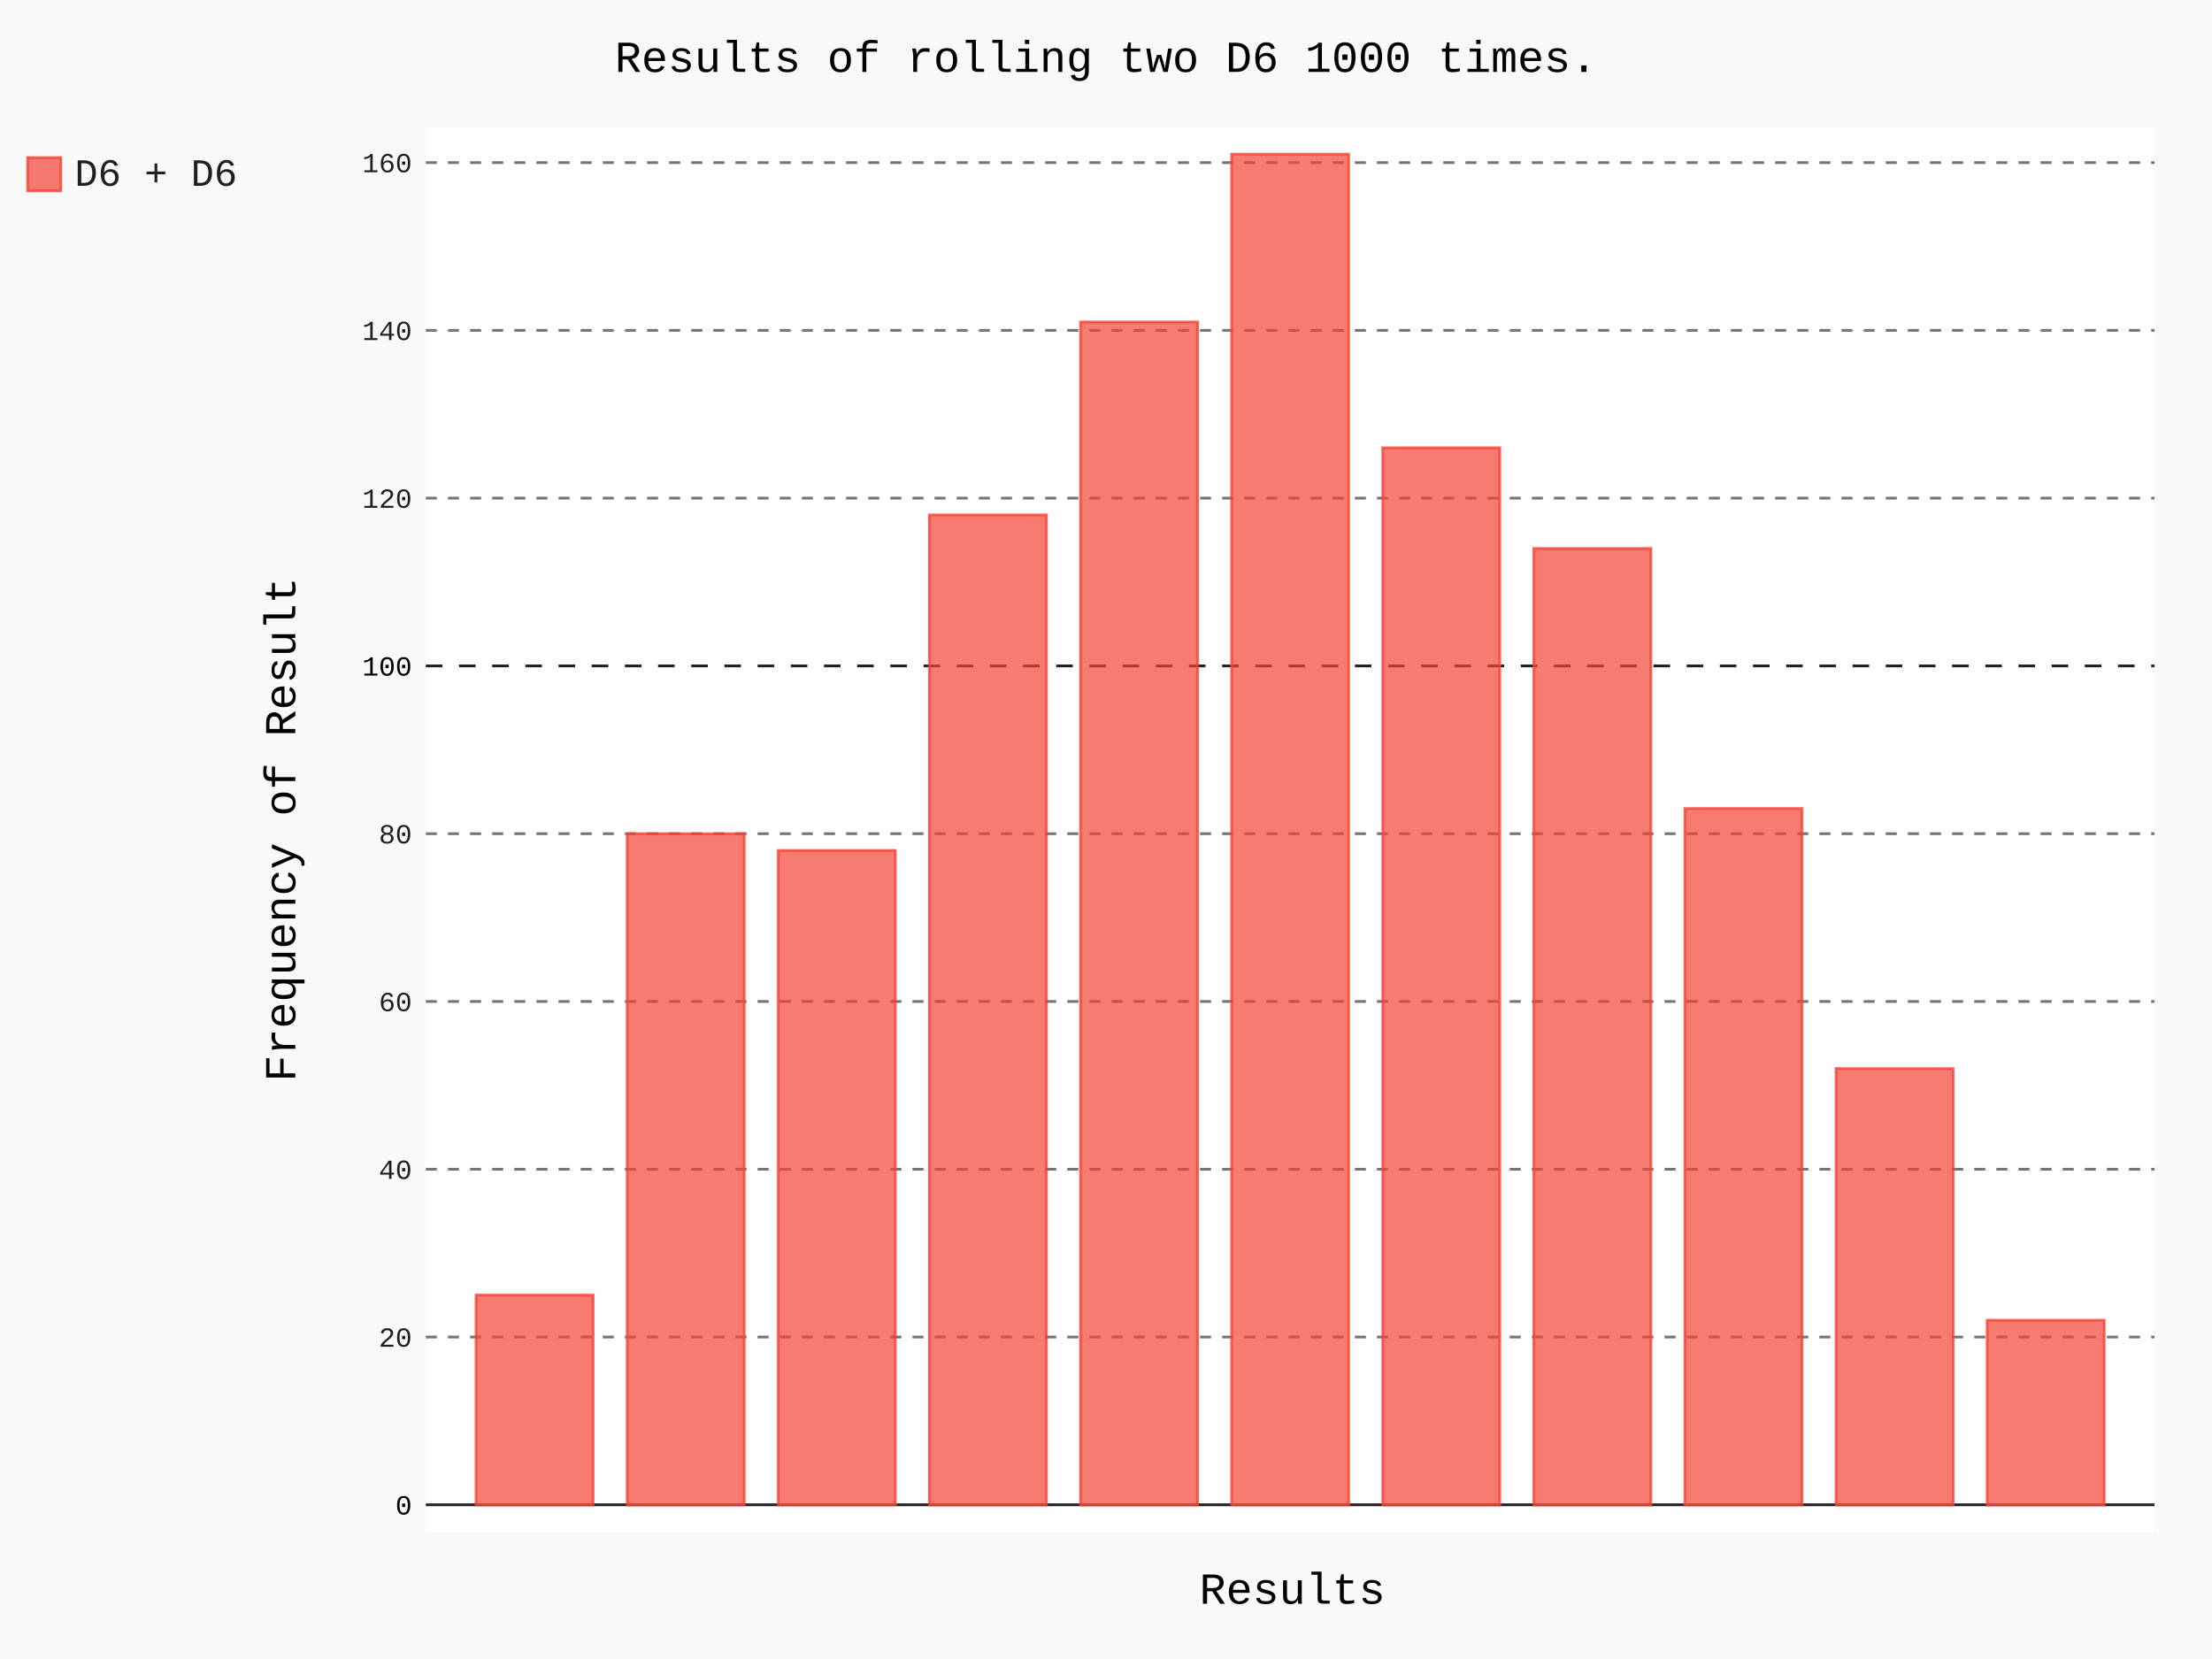
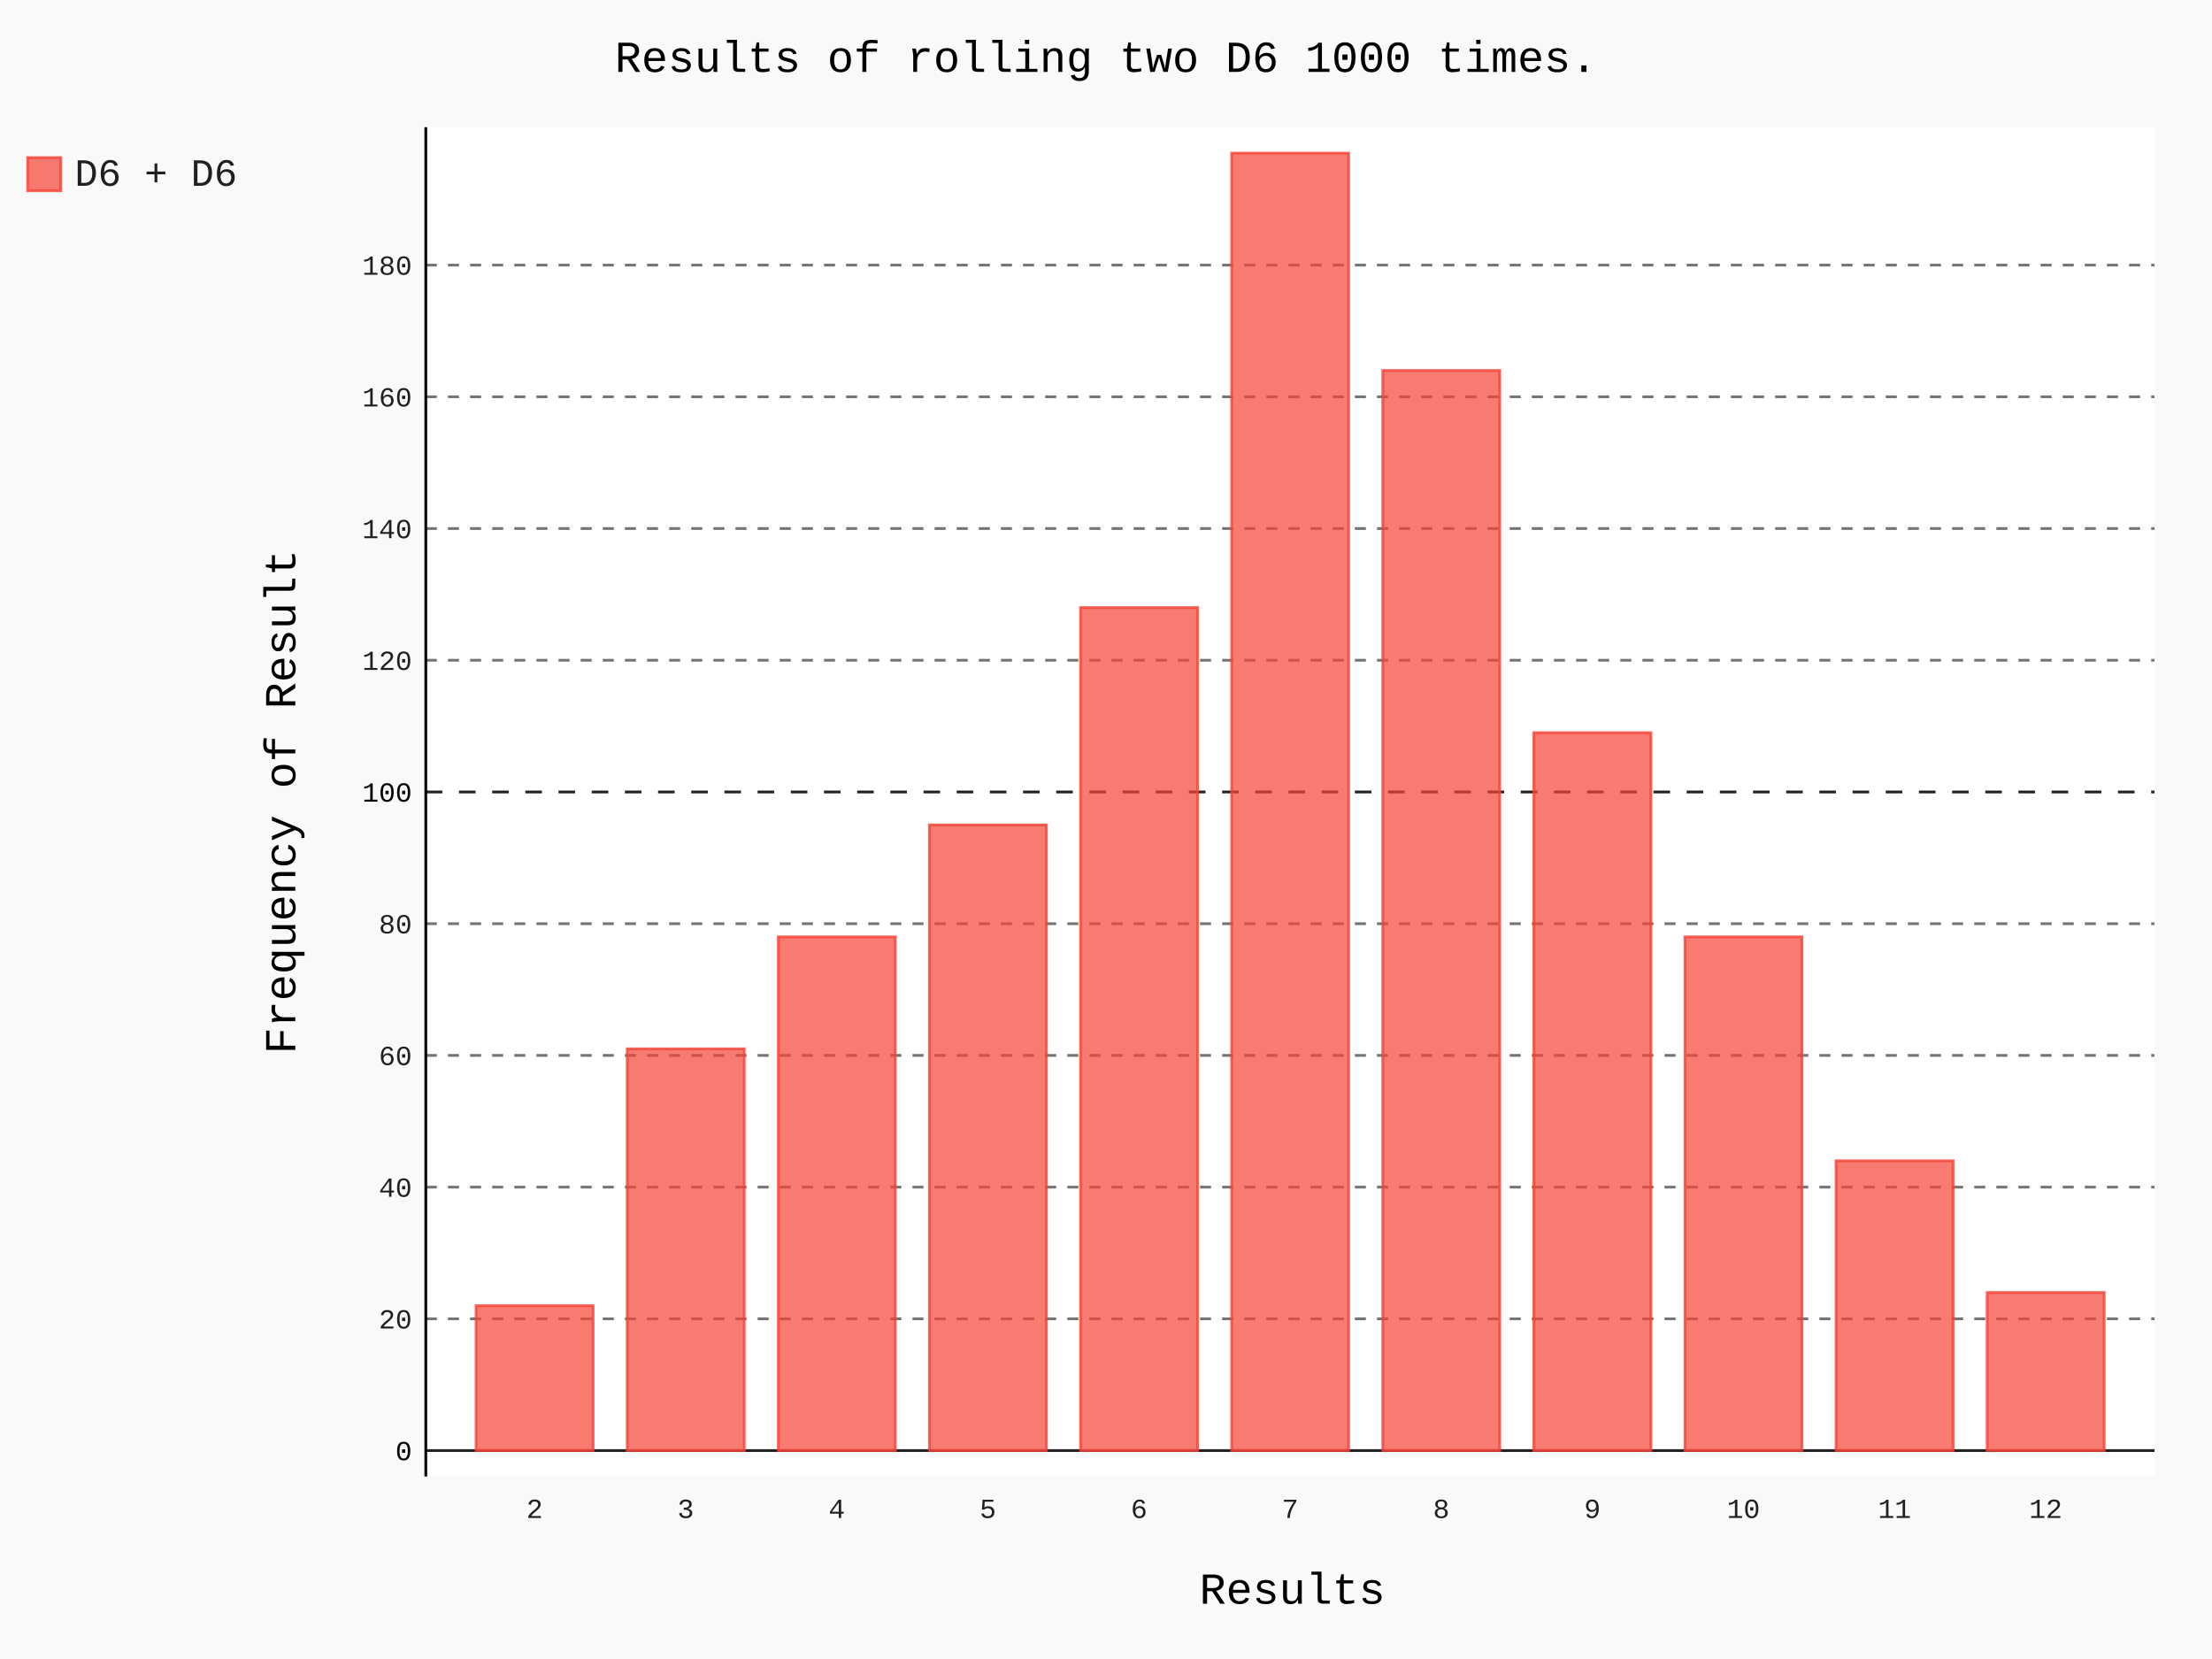
- <svg xmlns="http://www.w3.org/2000/svg" id="chart-a651f458-df55-476a-86e9-bc7556fcbe15" class="pygal-chart" viewBox="0 0 800 600">
+ <svg xmlns="http://www.w3.org/2000/svg" id="chart-16c3280c-7536-4fa9-9ac0-8d09e69529ed" class="pygal-chart" viewBox="0 0 800 600">
  <defs>
-     <style type="text/css">#chart-a651f458-df55-476a-86e9-bc7556fcbe15{-webkit-user-select:none;-webkit-font-smoothing:antialiased;font-family:Consolas,"Liberation Mono",Menlo,Courier,monospace}#chart-a651f458-df55-476a-86e9-bc7556fcbe15 .title{font-family:Consolas,"Liberation Mono",Menlo,Courier,monospace;font-size:16px}#chart-a651f458-df55-476a-86e9-bc7556fcbe15 .legends .legend text{font-family:Consolas,"Liberation Mono",Menlo,Courier,monospace;font-size:14px}#chart-a651f458-df55-476a-86e9-bc7556fcbe15 .axis text{font-family:Consolas,"Liberation Mono",Menlo,Courier,monospace;font-size:10px}#chart-a651f458-df55-476a-86e9-bc7556fcbe15 .axis text.major{font-family:Consolas,"Liberation Mono",Menlo,Courier,monospace;font-size:10px}#chart-a651f458-df55-476a-86e9-bc7556fcbe15 .text-overlay text.value{font-family:Consolas,"Liberation Mono",Menlo,Courier,monospace;font-size:16px}#chart-a651f458-df55-476a-86e9-bc7556fcbe15 .text-overlay text.label{font-family:Consolas,"Liberation Mono",Menlo,Courier,monospace;font-size:10px}#chart-a651f458-df55-476a-86e9-bc7556fcbe15 .tooltip{font-family:Consolas,"Liberation Mono",Menlo,Courier,monospace;font-size:14px}#chart-a651f458-df55-476a-86e9-bc7556fcbe15 text.no_data{font-family:Consolas,"Liberation Mono",Menlo,Courier,monospace;font-size:64px}
- #chart-a651f458-df55-476a-86e9-bc7556fcbe15{background-color:rgba(249,249,249,1)}#chart-a651f458-df55-476a-86e9-bc7556fcbe15 path,#chart-a651f458-df55-476a-86e9-bc7556fcbe15 line,#chart-a651f458-df55-476a-86e9-bc7556fcbe15 rect,#chart-a651f458-df55-476a-86e9-bc7556fcbe15 circle{-webkit-transition:150ms;-moz-transition:150ms;transition:150ms}#chart-a651f458-df55-476a-86e9-bc7556fcbe15 .graph &gt; .background{fill:rgba(249,249,249,1)}#chart-a651f458-df55-476a-86e9-bc7556fcbe15 .plot &gt; .background{fill:rgba(255,255,255,1)}#chart-a651f458-df55-476a-86e9-bc7556fcbe15 .graph{fill:rgba(0,0,0,.87)}#chart-a651f458-df55-476a-86e9-bc7556fcbe15 text.no_data{fill:rgba(0,0,0,1)}#chart-a651f458-df55-476a-86e9-bc7556fcbe15 .title{fill:rgba(0,0,0,1)}#chart-a651f458-df55-476a-86e9-bc7556fcbe15 .legends .legend text{fill:rgba(0,0,0,.87)}#chart-a651f458-df55-476a-86e9-bc7556fcbe15 .legends .legend:hover text{fill:rgba(0,0,0,1)}#chart-a651f458-df55-476a-86e9-bc7556fcbe15 .axis .line{stroke:rgba(0,0,0,1)}#chart-a651f458-df55-476a-86e9-bc7556fcbe15 .axis .guide.line{stroke:rgba(0,0,0,.54)}#chart-a651f458-df55-476a-86e9-bc7556fcbe15 .axis .major.line{stroke:rgba(0,0,0,.87)}#chart-a651f458-df55-476a-86e9-bc7556fcbe15 .axis text.major{fill:rgba(0,0,0,1)}#chart-a651f458-df55-476a-86e9-bc7556fcbe15 .axis.y .guides:hover .guide.line,#chart-a651f458-df55-476a-86e9-bc7556fcbe15 .line-graph .axis.x .guides:hover .guide.line,#chart-a651f458-df55-476a-86e9-bc7556fcbe15 .stackedline-graph .axis.x .guides:hover .guide.line,#chart-a651f458-df55-476a-86e9-bc7556fcbe15 .xy-graph .axis.x .guides:hover .guide.line{stroke:rgba(0,0,0,1)}#chart-a651f458-df55-476a-86e9-bc7556fcbe15 .axis .guides:hover text{fill:rgba(0,0,0,1)}#chart-a651f458-df55-476a-86e9-bc7556fcbe15 .reactive{fill-opacity:.7;stroke-opacity:.8}#chart-a651f458-df55-476a-86e9-bc7556fcbe15 .ci{stroke:rgba(0,0,0,.87)}#chart-a651f458-df55-476a-86e9-bc7556fcbe15 .reactive.active,#chart-a651f458-df55-476a-86e9-bc7556fcbe15 .active .reactive{fill-opacity:.8;stroke-opacity:.9;stroke-width:4}#chart-a651f458-df55-476a-86e9-bc7556fcbe15 .ci .reactive.active{stroke-width:1.5}#chart-a651f458-df55-476a-86e9-bc7556fcbe15 .series text{fill:rgba(0,0,0,1)}#chart-a651f458-df55-476a-86e9-bc7556fcbe15 .tooltip rect{fill:rgba(255,255,255,1);stroke:rgba(0,0,0,1);-webkit-transition:opacity 150ms;-moz-transition:opacity 150ms;transition:opacity 150ms}#chart-a651f458-df55-476a-86e9-bc7556fcbe15 .tooltip .label{fill:rgba(0,0,0,.87)}#chart-a651f458-df55-476a-86e9-bc7556fcbe15 .tooltip .label{fill:rgba(0,0,0,.87)}#chart-a651f458-df55-476a-86e9-bc7556fcbe15 .tooltip .legend{font-size:.8em;fill:rgba(0,0,0,.54)}#chart-a651f458-df55-476a-86e9-bc7556fcbe15 .tooltip .x_label{font-size:.6em;fill:rgba(0,0,0,1)}#chart-a651f458-df55-476a-86e9-bc7556fcbe15 .tooltip .xlink{font-size:.5em;text-decoration:underline}#chart-a651f458-df55-476a-86e9-bc7556fcbe15 .tooltip .value{font-size:1.5em}#chart-a651f458-df55-476a-86e9-bc7556fcbe15 .bound{font-size:.5em}#chart-a651f458-df55-476a-86e9-bc7556fcbe15 .max-value{font-size:.75em;fill:rgba(0,0,0,.54)}#chart-a651f458-df55-476a-86e9-bc7556fcbe15 .map-element{fill:rgba(255,255,255,1);stroke:rgba(0,0,0,.54) !important}#chart-a651f458-df55-476a-86e9-bc7556fcbe15 .map-element .reactive{fill-opacity:inherit;stroke-opacity:inherit}#chart-a651f458-df55-476a-86e9-bc7556fcbe15 .color-0,#chart-a651f458-df55-476a-86e9-bc7556fcbe15 .color-0 a:visited{stroke:#F44336;fill:#F44336}#chart-a651f458-df55-476a-86e9-bc7556fcbe15 .text-overlay .color-0 text{fill:black}
- #chart-a651f458-df55-476a-86e9-bc7556fcbe15 text.no_data{text-anchor:middle}#chart-a651f458-df55-476a-86e9-bc7556fcbe15 .guide.line{fill:none}#chart-a651f458-df55-476a-86e9-bc7556fcbe15 .centered{text-anchor:middle}#chart-a651f458-df55-476a-86e9-bc7556fcbe15 .title{text-anchor:middle}#chart-a651f458-df55-476a-86e9-bc7556fcbe15 .legends .legend text{fill-opacity:1}#chart-a651f458-df55-476a-86e9-bc7556fcbe15 .axis.x text{text-anchor:middle}#chart-a651f458-df55-476a-86e9-bc7556fcbe15 .axis.x:not(.web) text[transform]{text-anchor:start}#chart-a651f458-df55-476a-86e9-bc7556fcbe15 .axis.x:not(.web) text[transform].backwards{text-anchor:end}#chart-a651f458-df55-476a-86e9-bc7556fcbe15 .axis.y text{text-anchor:end}#chart-a651f458-df55-476a-86e9-bc7556fcbe15 .axis.y text[transform].backwards{text-anchor:start}#chart-a651f458-df55-476a-86e9-bc7556fcbe15 .axis.y2 text{text-anchor:start}#chart-a651f458-df55-476a-86e9-bc7556fcbe15 .axis.y2 text[transform].backwards{text-anchor:end}#chart-a651f458-df55-476a-86e9-bc7556fcbe15 .axis .guide.line{stroke-dasharray:4,4}#chart-a651f458-df55-476a-86e9-bc7556fcbe15 .axis .major.guide.line{stroke-dasharray:6,6}#chart-a651f458-df55-476a-86e9-bc7556fcbe15 .horizontal .axis.y .guide.line,#chart-a651f458-df55-476a-86e9-bc7556fcbe15 .horizontal .axis.y2 .guide.line,#chart-a651f458-df55-476a-86e9-bc7556fcbe15 .vertical .axis.x .guide.line{opacity:0}#chart-a651f458-df55-476a-86e9-bc7556fcbe15 .horizontal .axis.always_show .guide.line,#chart-a651f458-df55-476a-86e9-bc7556fcbe15 .vertical .axis.always_show .guide.line{opacity:1 !important}#chart-a651f458-df55-476a-86e9-bc7556fcbe15 .axis.y .guides:hover .guide.line,#chart-a651f458-df55-476a-86e9-bc7556fcbe15 .axis.y2 .guides:hover .guide.line,#chart-a651f458-df55-476a-86e9-bc7556fcbe15 .axis.x .guides:hover .guide.line{opacity:1}#chart-a651f458-df55-476a-86e9-bc7556fcbe15 .axis .guides:hover text{opacity:1}#chart-a651f458-df55-476a-86e9-bc7556fcbe15 .nofill{fill:none}#chart-a651f458-df55-476a-86e9-bc7556fcbe15 .subtle-fill{fill-opacity:.2}#chart-a651f458-df55-476a-86e9-bc7556fcbe15 .dot{stroke-width:1px;fill-opacity:1}#chart-a651f458-df55-476a-86e9-bc7556fcbe15 .dot.active{stroke-width:5px}#chart-a651f458-df55-476a-86e9-bc7556fcbe15 .dot.negative{fill:transparent}#chart-a651f458-df55-476a-86e9-bc7556fcbe15 text,#chart-a651f458-df55-476a-86e9-bc7556fcbe15 tspan{stroke:none !important}#chart-a651f458-df55-476a-86e9-bc7556fcbe15 .series text.active{opacity:1}#chart-a651f458-df55-476a-86e9-bc7556fcbe15 .tooltip rect{fill-opacity:.95;stroke-width:.5}#chart-a651f458-df55-476a-86e9-bc7556fcbe15 .tooltip text{fill-opacity:1}#chart-a651f458-df55-476a-86e9-bc7556fcbe15 .showable{visibility:hidden}#chart-a651f458-df55-476a-86e9-bc7556fcbe15 .showable.shown{visibility:visible}#chart-a651f458-df55-476a-86e9-bc7556fcbe15 .gauge-background{fill:rgba(229,229,229,1);stroke:none}#chart-a651f458-df55-476a-86e9-bc7556fcbe15 .bg-lines{stroke:rgba(249,249,249,1);stroke-width:2px}</style>
+     <style type="text/css">#chart-16c3280c-7536-4fa9-9ac0-8d09e69529ed{-webkit-user-select:none;-webkit-font-smoothing:antialiased;font-family:Consolas,"Liberation Mono",Menlo,Courier,monospace}#chart-16c3280c-7536-4fa9-9ac0-8d09e69529ed .title{font-family:Consolas,"Liberation Mono",Menlo,Courier,monospace;font-size:16px}#chart-16c3280c-7536-4fa9-9ac0-8d09e69529ed .legends .legend text{font-family:Consolas,"Liberation Mono",Menlo,Courier,monospace;font-size:14px}#chart-16c3280c-7536-4fa9-9ac0-8d09e69529ed .axis text{font-family:Consolas,"Liberation Mono",Menlo,Courier,monospace;font-size:10px}#chart-16c3280c-7536-4fa9-9ac0-8d09e69529ed .axis text.major{font-family:Consolas,"Liberation Mono",Menlo,Courier,monospace;font-size:10px}#chart-16c3280c-7536-4fa9-9ac0-8d09e69529ed .text-overlay text.value{font-family:Consolas,"Liberation Mono",Menlo,Courier,monospace;font-size:16px}#chart-16c3280c-7536-4fa9-9ac0-8d09e69529ed .text-overlay text.label{font-family:Consolas,"Liberation Mono",Menlo,Courier,monospace;font-size:10px}#chart-16c3280c-7536-4fa9-9ac0-8d09e69529ed .tooltip{font-family:Consolas,"Liberation Mono",Menlo,Courier,monospace;font-size:14px}#chart-16c3280c-7536-4fa9-9ac0-8d09e69529ed text.no_data{font-family:Consolas,"Liberation Mono",Menlo,Courier,monospace;font-size:64px}
+ #chart-16c3280c-7536-4fa9-9ac0-8d09e69529ed{background-color:rgba(249,249,249,1)}#chart-16c3280c-7536-4fa9-9ac0-8d09e69529ed path,#chart-16c3280c-7536-4fa9-9ac0-8d09e69529ed line,#chart-16c3280c-7536-4fa9-9ac0-8d09e69529ed rect,#chart-16c3280c-7536-4fa9-9ac0-8d09e69529ed circle{-webkit-transition:150ms;-moz-transition:150ms;transition:150ms}#chart-16c3280c-7536-4fa9-9ac0-8d09e69529ed .graph &gt; .background{fill:rgba(249,249,249,1)}#chart-16c3280c-7536-4fa9-9ac0-8d09e69529ed .plot &gt; .background{fill:rgba(255,255,255,1)}#chart-16c3280c-7536-4fa9-9ac0-8d09e69529ed .graph{fill:rgba(0,0,0,.87)}#chart-16c3280c-7536-4fa9-9ac0-8d09e69529ed text.no_data{fill:rgba(0,0,0,1)}#chart-16c3280c-7536-4fa9-9ac0-8d09e69529ed .title{fill:rgba(0,0,0,1)}#chart-16c3280c-7536-4fa9-9ac0-8d09e69529ed .legends .legend text{fill:rgba(0,0,0,.87)}#chart-16c3280c-7536-4fa9-9ac0-8d09e69529ed .legends .legend:hover text{fill:rgba(0,0,0,1)}#chart-16c3280c-7536-4fa9-9ac0-8d09e69529ed .axis .line{stroke:rgba(0,0,0,1)}#chart-16c3280c-7536-4fa9-9ac0-8d09e69529ed .axis .guide.line{stroke:rgba(0,0,0,.54)}#chart-16c3280c-7536-4fa9-9ac0-8d09e69529ed .axis .major.line{stroke:rgba(0,0,0,.87)}#chart-16c3280c-7536-4fa9-9ac0-8d09e69529ed .axis text.major{fill:rgba(0,0,0,1)}#chart-16c3280c-7536-4fa9-9ac0-8d09e69529ed .axis.y .guides:hover .guide.line,#chart-16c3280c-7536-4fa9-9ac0-8d09e69529ed .line-graph .axis.x .guides:hover .guide.line,#chart-16c3280c-7536-4fa9-9ac0-8d09e69529ed .stackedline-graph .axis.x .guides:hover .guide.line,#chart-16c3280c-7536-4fa9-9ac0-8d09e69529ed .xy-graph .axis.x .guides:hover .guide.line{stroke:rgba(0,0,0,1)}#chart-16c3280c-7536-4fa9-9ac0-8d09e69529ed .axis .guides:hover text{fill:rgba(0,0,0,1)}#chart-16c3280c-7536-4fa9-9ac0-8d09e69529ed .reactive{fill-opacity:.7;stroke-opacity:.8}#chart-16c3280c-7536-4fa9-9ac0-8d09e69529ed .ci{stroke:rgba(0,0,0,.87)}#chart-16c3280c-7536-4fa9-9ac0-8d09e69529ed .reactive.active,#chart-16c3280c-7536-4fa9-9ac0-8d09e69529ed .active .reactive{fill-opacity:.8;stroke-opacity:.9;stroke-width:4}#chart-16c3280c-7536-4fa9-9ac0-8d09e69529ed .ci .reactive.active{stroke-width:1.5}#chart-16c3280c-7536-4fa9-9ac0-8d09e69529ed .series text{fill:rgba(0,0,0,1)}#chart-16c3280c-7536-4fa9-9ac0-8d09e69529ed .tooltip rect{fill:rgba(255,255,255,1);stroke:rgba(0,0,0,1);-webkit-transition:opacity 150ms;-moz-transition:opacity 150ms;transition:opacity 150ms}#chart-16c3280c-7536-4fa9-9ac0-8d09e69529ed .tooltip .label{fill:rgba(0,0,0,.87)}#chart-16c3280c-7536-4fa9-9ac0-8d09e69529ed .tooltip .label{fill:rgba(0,0,0,.87)}#chart-16c3280c-7536-4fa9-9ac0-8d09e69529ed .tooltip .legend{font-size:.8em;fill:rgba(0,0,0,.54)}#chart-16c3280c-7536-4fa9-9ac0-8d09e69529ed .tooltip .x_label{font-size:.6em;fill:rgba(0,0,0,1)}#chart-16c3280c-7536-4fa9-9ac0-8d09e69529ed .tooltip .xlink{font-size:.5em;text-decoration:underline}#chart-16c3280c-7536-4fa9-9ac0-8d09e69529ed .tooltip .value{font-size:1.5em}#chart-16c3280c-7536-4fa9-9ac0-8d09e69529ed .bound{font-size:.5em}#chart-16c3280c-7536-4fa9-9ac0-8d09e69529ed .max-value{font-size:.75em;fill:rgba(0,0,0,.54)}#chart-16c3280c-7536-4fa9-9ac0-8d09e69529ed .map-element{fill:rgba(255,255,255,1);stroke:rgba(0,0,0,.54) !important}#chart-16c3280c-7536-4fa9-9ac0-8d09e69529ed .map-element .reactive{fill-opacity:inherit;stroke-opacity:inherit}#chart-16c3280c-7536-4fa9-9ac0-8d09e69529ed .color-0,#chart-16c3280c-7536-4fa9-9ac0-8d09e69529ed .color-0 a:visited{stroke:#F44336;fill:#F44336}#chart-16c3280c-7536-4fa9-9ac0-8d09e69529ed .text-overlay .color-0 text{fill:black}
+ #chart-16c3280c-7536-4fa9-9ac0-8d09e69529ed text.no_data{text-anchor:middle}#chart-16c3280c-7536-4fa9-9ac0-8d09e69529ed .guide.line{fill:none}#chart-16c3280c-7536-4fa9-9ac0-8d09e69529ed .centered{text-anchor:middle}#chart-16c3280c-7536-4fa9-9ac0-8d09e69529ed .title{text-anchor:middle}#chart-16c3280c-7536-4fa9-9ac0-8d09e69529ed .legends .legend text{fill-opacity:1}#chart-16c3280c-7536-4fa9-9ac0-8d09e69529ed .axis.x text{text-anchor:middle}#chart-16c3280c-7536-4fa9-9ac0-8d09e69529ed .axis.x:not(.web) text[transform]{text-anchor:start}#chart-16c3280c-7536-4fa9-9ac0-8d09e69529ed .axis.x:not(.web) text[transform].backwards{text-anchor:end}#chart-16c3280c-7536-4fa9-9ac0-8d09e69529ed .axis.y text{text-anchor:end}#chart-16c3280c-7536-4fa9-9ac0-8d09e69529ed .axis.y text[transform].backwards{text-anchor:start}#chart-16c3280c-7536-4fa9-9ac0-8d09e69529ed .axis.y2 text{text-anchor:start}#chart-16c3280c-7536-4fa9-9ac0-8d09e69529ed .axis.y2 text[transform].backwards{text-anchor:end}#chart-16c3280c-7536-4fa9-9ac0-8d09e69529ed .axis .guide.line{stroke-dasharray:4,4}#chart-16c3280c-7536-4fa9-9ac0-8d09e69529ed .axis .major.guide.line{stroke-dasharray:6,6}#chart-16c3280c-7536-4fa9-9ac0-8d09e69529ed .horizontal .axis.y .guide.line,#chart-16c3280c-7536-4fa9-9ac0-8d09e69529ed .horizontal .axis.y2 .guide.line,#chart-16c3280c-7536-4fa9-9ac0-8d09e69529ed .vertical .axis.x .guide.line{opacity:0}#chart-16c3280c-7536-4fa9-9ac0-8d09e69529ed .horizontal .axis.always_show .guide.line,#chart-16c3280c-7536-4fa9-9ac0-8d09e69529ed .vertical .axis.always_show .guide.line{opacity:1 !important}#chart-16c3280c-7536-4fa9-9ac0-8d09e69529ed .axis.y .guides:hover .guide.line,#chart-16c3280c-7536-4fa9-9ac0-8d09e69529ed .axis.y2 .guides:hover .guide.line,#chart-16c3280c-7536-4fa9-9ac0-8d09e69529ed .axis.x .guides:hover .guide.line{opacity:1}#chart-16c3280c-7536-4fa9-9ac0-8d09e69529ed .axis .guides:hover text{opacity:1}#chart-16c3280c-7536-4fa9-9ac0-8d09e69529ed .nofill{fill:none}#chart-16c3280c-7536-4fa9-9ac0-8d09e69529ed .subtle-fill{fill-opacity:.2}#chart-16c3280c-7536-4fa9-9ac0-8d09e69529ed .dot{stroke-width:1px;fill-opacity:1}#chart-16c3280c-7536-4fa9-9ac0-8d09e69529ed .dot.active{stroke-width:5px}#chart-16c3280c-7536-4fa9-9ac0-8d09e69529ed .dot.negative{fill:transparent}#chart-16c3280c-7536-4fa9-9ac0-8d09e69529ed text,#chart-16c3280c-7536-4fa9-9ac0-8d09e69529ed tspan{stroke:none !important}#chart-16c3280c-7536-4fa9-9ac0-8d09e69529ed .series text.active{opacity:1}#chart-16c3280c-7536-4fa9-9ac0-8d09e69529ed .tooltip rect{fill-opacity:.95;stroke-width:.5}#chart-16c3280c-7536-4fa9-9ac0-8d09e69529ed .tooltip text{fill-opacity:1}#chart-16c3280c-7536-4fa9-9ac0-8d09e69529ed .showable{visibility:hidden}#chart-16c3280c-7536-4fa9-9ac0-8d09e69529ed .showable.shown{visibility:visible}#chart-16c3280c-7536-4fa9-9ac0-8d09e69529ed .gauge-background{fill:rgba(229,229,229,1);stroke:none}#chart-16c3280c-7536-4fa9-9ac0-8d09e69529ed .bg-lines{stroke:rgba(249,249,249,1);stroke-width:2px}</style>
  </defs>
  <g class="graph bar-graph vertical">
    <rect x="0" y="0" width="800" height="600" class="background" />
    <g transform="translate(154, 46)" class="plot">
-       <rect x="0" y="0" width="625.2" height="508" class="background" />
+       <rect x="0" y="0" width="625.2" height="488" class="background" />
      <g class="axis y always_show">
        <g class="guides">
-           <path d="M0 498.231 h625.2" class="axis major line" />
-           <text x="-5" y="501.731" class="major">0</text>
+           <path d="M0 478.615 h625.2" class="axis major line" />
+           <text x="-5" y="482.115" class="major">0</text>
        </g>
        <g class="guides">
-           <path d="M0 437.552 h625.2" class="guide line" />
-           <text x="-5" y="441.052" class="">20</text>
+           <path d="M0 430.978 h625.2" class="guide line" />
+           <text x="-5" y="434.478" class="">20</text>
        </g>
        <g class="guides">
-           <path d="M0 376.874 h625.2" class="guide line" />
-           <text x="-5" y="380.374" class="">40</text>
+           <path d="M0 383.34 h625.2" class="guide line" />
+           <text x="-5" y="386.84" class="">40</text>
        </g>
        <g class="guides">
-           <path d="M0 316.195 h625.2" class="guide line" />
-           <text x="-5" y="319.695" class="">60</text>
+           <path d="M0 335.702 h625.2" class="guide line" />
+           <text x="-5" y="339.202" class="">60</text>
        </g>
        <g class="guides">
-           <path d="M0 255.517 h625.2" class="guide line" />
-           <text x="-5" y="259.017" class="">80</text>
+           <path d="M0 288.065 h625.2" class="guide line" />
+           <text x="-5" y="291.565" class="">80</text>
        </g>
        <g class="guides">
-           <path d="M0 194.839 h625.2" class="major guide line" />
-           <text x="-5" y="198.339" class="major">100</text>
+           <path d="M0 240.427 h625.2" class="major guide line" />
+           <text x="-5" y="243.927" class="major">100</text>
        </g>
        <g class="guides">
-           <path d="M0 134.16 h625.2" class="guide line" />
-           <text x="-5" y="137.66" class="">120</text>
+           <path d="M0 192.79 h625.2" class="guide line" />
+           <text x="-5" y="196.29" class="">120</text>
        </g>
        <g class="guides">
-           <path d="M0 73.482 h625.2" class="guide line" />
-           <text x="-5" y="76.982" class="">140</text>
+           <path d="M0 145.152 h625.2" class="guide line" />
+           <text x="-5" y="148.652" class="">140</text>
        </g>
        <g class="guides">
-           <path d="M0 12.803 h625.2" class="guide line" />
-           <text x="-5" y="16.303" class="">160</text>
+           <path d="M0 97.514 h625.2" class="guide line" />
+           <text x="-5" y="101.014" class="">160</text>
+         </g>
+         <g class="guides">
+           <path d="M0 49.877 h625.2" class="guide line" />
+           <text x="-5" y="53.377" class="">180</text>
+         </g>
+       </g>
+       <g class="axis x">
+         <path d="M0 0 v488" class="line" />
+         <g class="guides">
+           <path d="M39.348 0 v488" class="guide line" />
+           <text x="39.348" y="503.0" class="">2</text>
+         </g>
+         <g class="guides">
+           <path d="M93.999 0 v488" class="guide line" />
+           <text x="93.999" y="503.0" class="">3</text>
+         </g>
+         <g class="guides">
+           <path d="M148.649 0 v488" class="guide line" />
+           <text x="148.649" y="503.0" class="">4</text>
+         </g>
+         <g class="guides">
+           <path d="M203.299 0 v488" class="guide line" />
+           <text x="203.299" y="503.0" class="">5</text>
+         </g>
+         <g class="guides">
+           <path d="M257.95 0 v488" class="guide line" />
+           <text x="257.95" y="503.0" class="">6</text>
+         </g>
+         <g class="guides">
+           <path d="M312.6 0 v488" class="guide line" />
+           <text x="312.6" y="503.0" class="">7</text>
+         </g>
+         <g class="guides">
+           <path d="M367.25 0 v488" class="guide line" />
+           <text x="367.25" y="503.0" class="">8</text>
+         </g>
+         <g class="guides">
+           <path d="M421.901 0 v488" class="guide line" />
+           <text x="421.901" y="503.0" class="">9</text>
+         </g>
+         <g class="guides">
+           <path d="M476.551 0 v488" class="guide line" />
+           <text x="476.551" y="503.0" class="">10</text>
+         </g>
+         <g class="guides">
+           <path d="M531.201 0 v488" class="guide line" />
+           <text x="531.201" y="503.0" class="">11</text>
+         </g>
+         <g class="guides">
+           <path d="M585.852 0 v488" class="guide line" />
+           <text x="585.852" y="503.0" class="">12</text>
        </g>
      </g>
      <g class="series serie-0 color-0">
        <g class="bars">
          <g class="bar">
-             <rect x="18.188" y="422.383" rx="0" ry="0" width="42.321" height="75.848" class="rect reactive tooltip-trigger" />
+             <rect x="18.188" y="426.214" rx="0" ry="0" width="42.321" height="52.401" class="rect reactive tooltip-trigger" />
          </g>
          <g class="bar">
-             <rect x="72.838" y="255.517" rx="0" ry="0" width="42.321" height="242.714" class="rect reactive tooltip-trigger" />
+             <rect x="72.838" y="333.321" rx="0" ry="0" width="42.321" height="145.295" class="rect reactive tooltip-trigger" />
          </g>
          <g class="bar">
-             <rect x="127.488" y="261.585" rx="0" ry="0" width="42.321" height="236.646" class="rect reactive tooltip-trigger" />
+             <rect x="127.488" y="292.829" rx="0" ry="0" width="42.321" height="185.787" class="rect reactive tooltip-trigger" />
          </g>
          <g class="bar">
-             <rect x="182.139" y="140.228" rx="0" ry="0" width="42.321" height="358.003" class="rect reactive tooltip-trigger" />
+             <rect x="182.139" y="252.337" rx="0" ry="0" width="42.321" height="226.279" class="rect reactive tooltip-trigger" />
          </g>
          <g class="bar">
-             <rect x="236.789" y="70.448" rx="0" ry="0" width="42.321" height="427.783" class="rect reactive tooltip-trigger" />
+             <rect x="236.789" y="173.734" rx="0" ry="0" width="42.321" height="304.881" class="rect reactive tooltip-trigger" />
          </g>
          <g class="bar">
-             <rect x="291.439" y="9.769" rx="0" ry="0" width="42.321" height="488.462" class="rect reactive tooltip-trigger" />
+             <rect x="291.439" y="9.385" rx="0" ry="0" width="42.321" height="469.231" class="rect reactive tooltip-trigger" />
          </g>
          <g class="bar">
-             <rect x="346.09" y="115.957" rx="0" ry="0" width="42.321" height="382.274" class="rect reactive tooltip-trigger" />
+             <rect x="346.09" y="87.987" rx="0" ry="0" width="42.321" height="390.629" class="rect reactive tooltip-trigger" />
          </g>
          <g class="bar">
-             <rect x="400.74" y="152.364" rx="0" ry="0" width="42.321" height="345.867" class="rect reactive tooltip-trigger" />
+             <rect x="400.74" y="218.99" rx="0" ry="0" width="42.321" height="259.625" class="rect reactive tooltip-trigger" />
          </g>
          <g class="bar">
-             <rect x="455.39" y="246.415" rx="0" ry="0" width="42.321" height="251.816" class="rect reactive tooltip-trigger" />
+             <rect x="455.39" y="292.829" rx="0" ry="0" width="42.321" height="185.787" class="rect reactive tooltip-trigger" />
          </g>
          <g class="bar">
-             <rect x="510.041" y="340.467" rx="0" ry="0" width="42.321" height="157.764" class="rect reactive tooltip-trigger" />
+             <rect x="510.041" y="373.813" rx="0" ry="0" width="42.321" height="104.803" class="rect reactive tooltip-trigger" />
          </g>
          <g class="bar">
-             <rect x="564.691" y="431.484" rx="0" ry="0" width="42.321" height="66.746" class="rect reactive tooltip-trigger" />
+             <rect x="564.691" y="421.45" rx="0" ry="0" width="42.321" height="57.165" class="rect reactive tooltip-trigger" />
          </g>
        </g>
      </g>
    </g>
    <g class="titles">
      <text x="400.0" y="26" class="title plot_title">Results of rolling two D6 1000 times.</text>
      <text x="467.4" y="580" class="title">Results</text>
-       <text x="80.8" y="326.0" class="title" transform="rotate(-90 80.8 300)">Frequency of Result</text>
+       <text x="80.8" y="316.0" class="title" transform="rotate(-90 80.8 290)">Frequency of Result</text>
    </g>
    <g transform="translate(154, 46)" class="plot overlay">
      <g class="series serie-0 color-0" />
    </g>
    <g transform="translate(154, 46)" class="plot text-overlay">
      <g class="series serie-0 color-0" />
    </g>
    <g transform="translate(154, 46)" class="plot tooltip-overlay">
      <g transform="translate(0 0)" style="opacity: 0" class="tooltip">
        <rect rx="0" ry="0" width="0" height="0" class="tooltip-box" />
        <g class="text" />
      </g>
    </g>
    <g transform="translate(10, 56)" class="legends">
      <g id="activate-serie-0" class="legend reactive activate-serie">
        <rect x="0.0" y="1.0" width="12" height="12" class="color-0 reactive" />
        <text x="17.0" y="11.2">D6 + D6</text>
      </g>
    </g>
    <g transform="translate(790, 56)" class="legends" />
  </g>
</svg>
